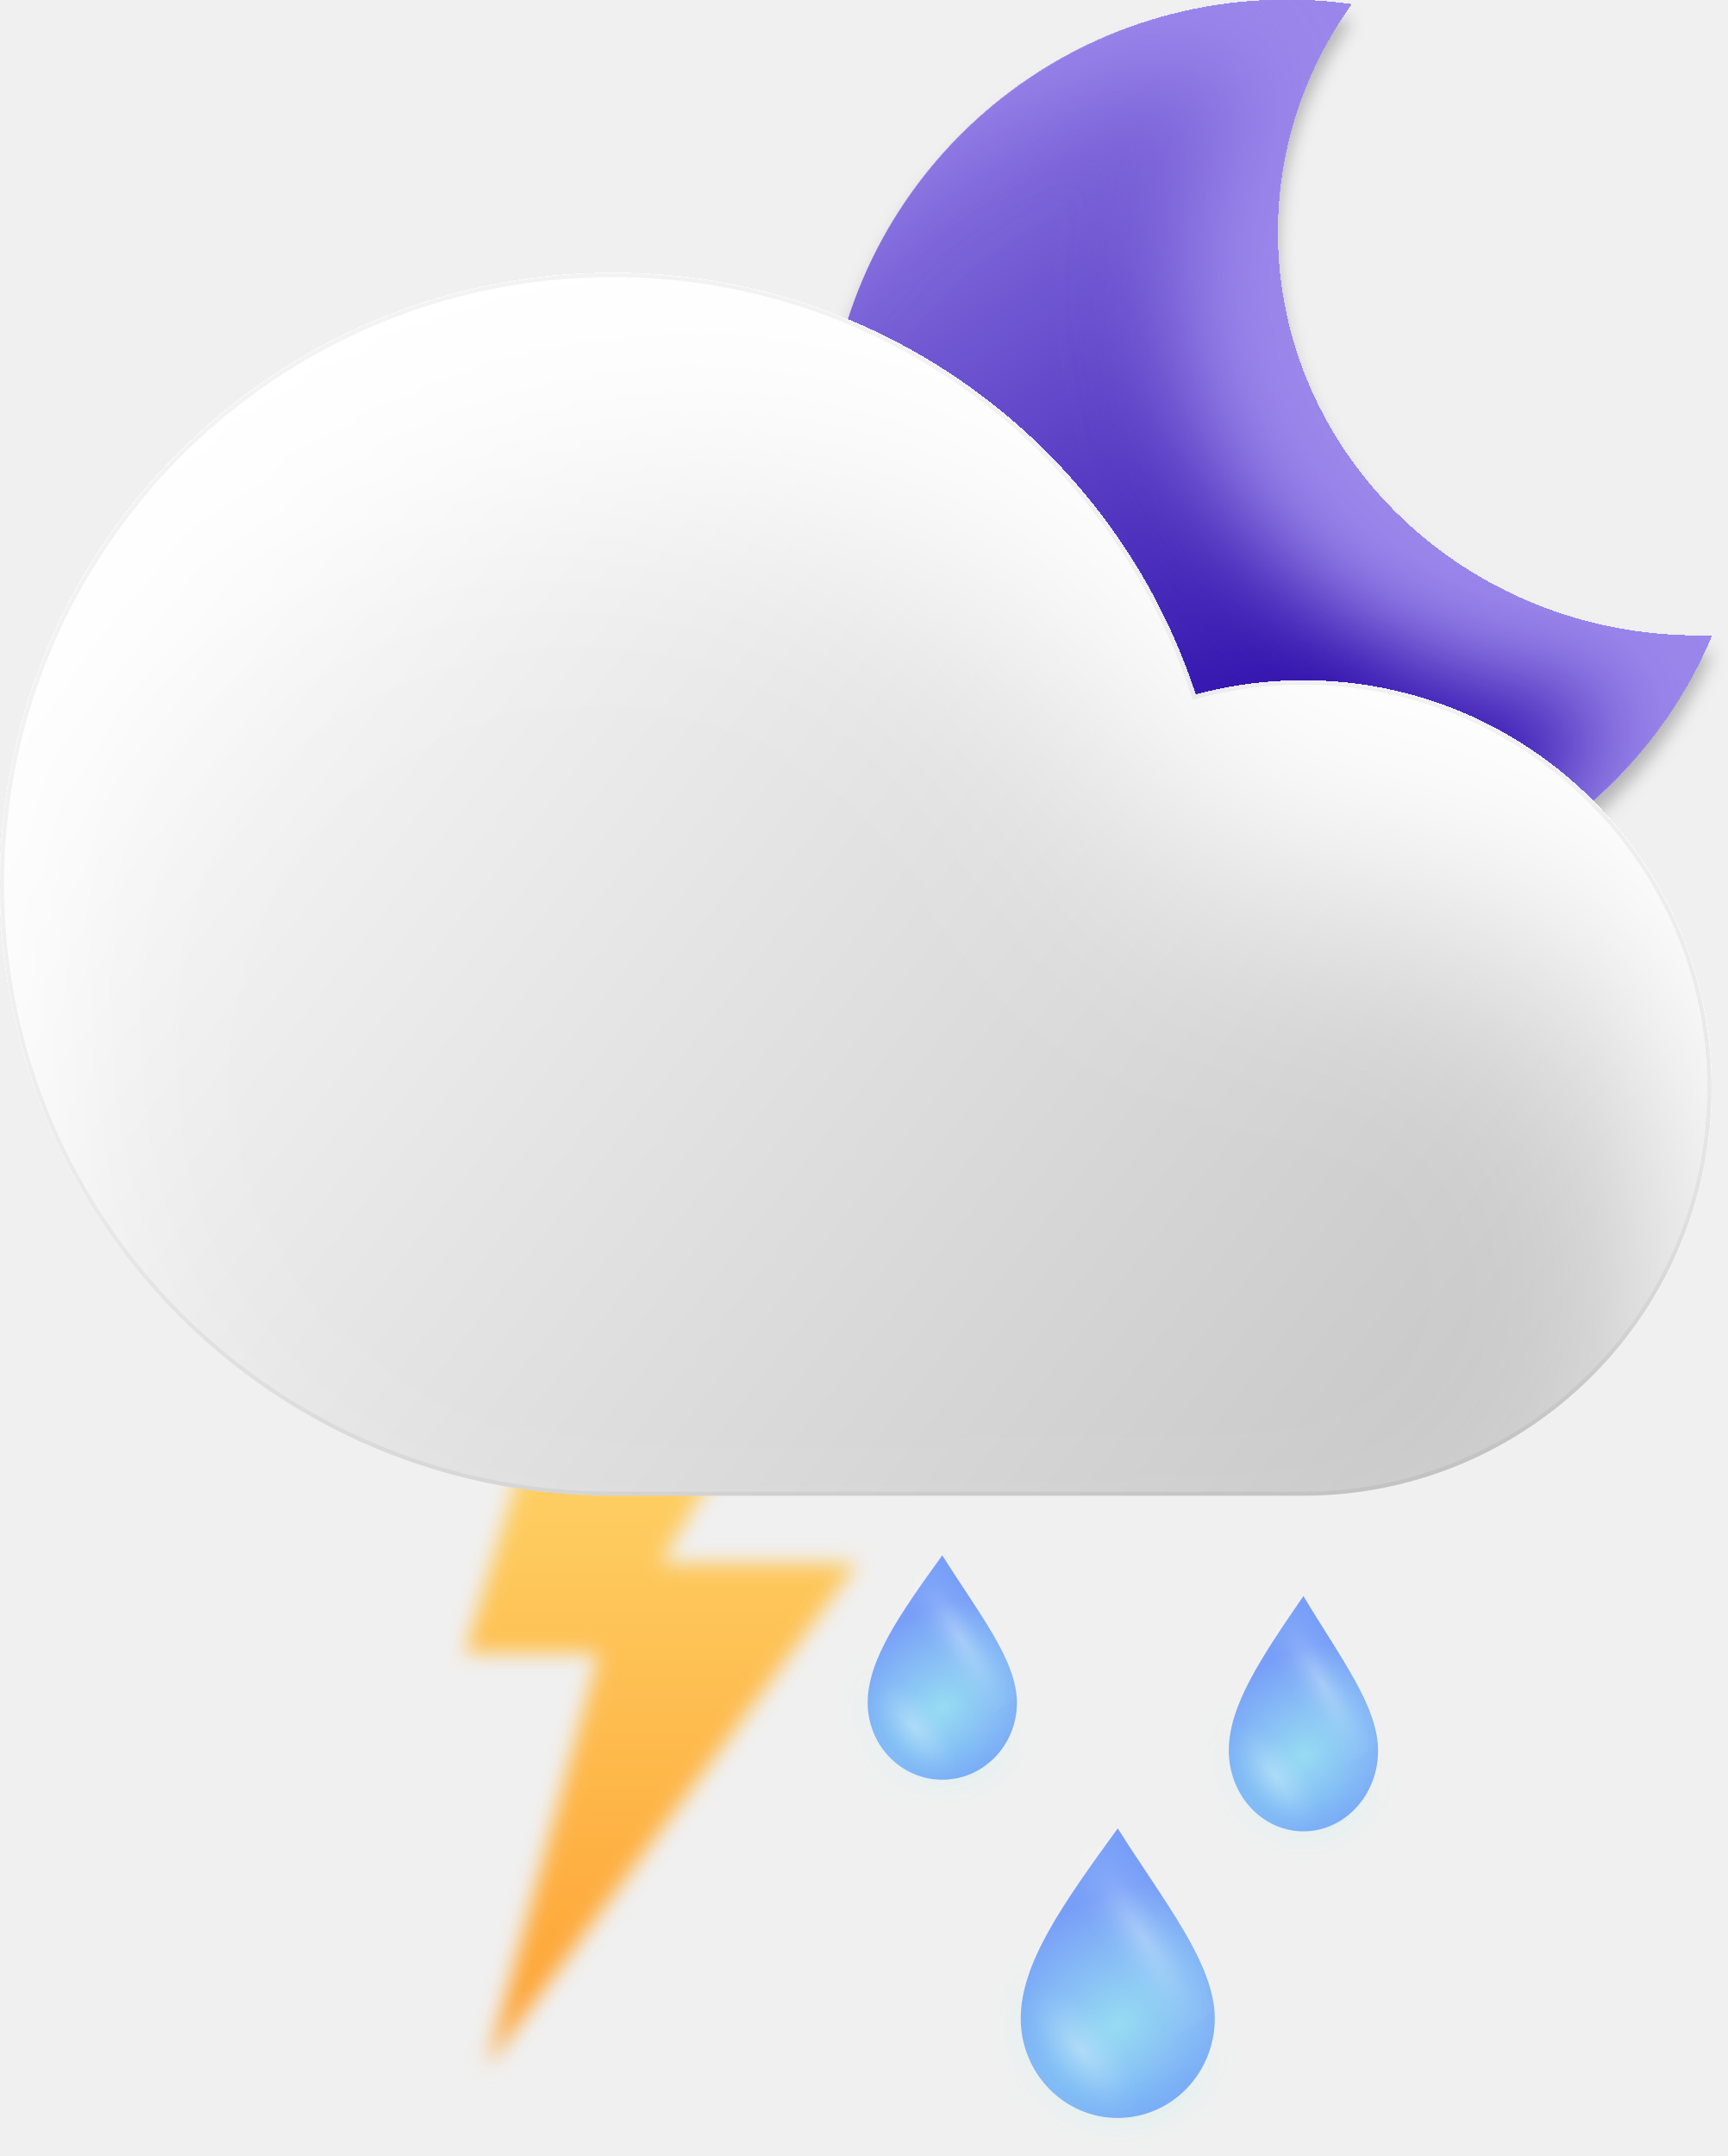
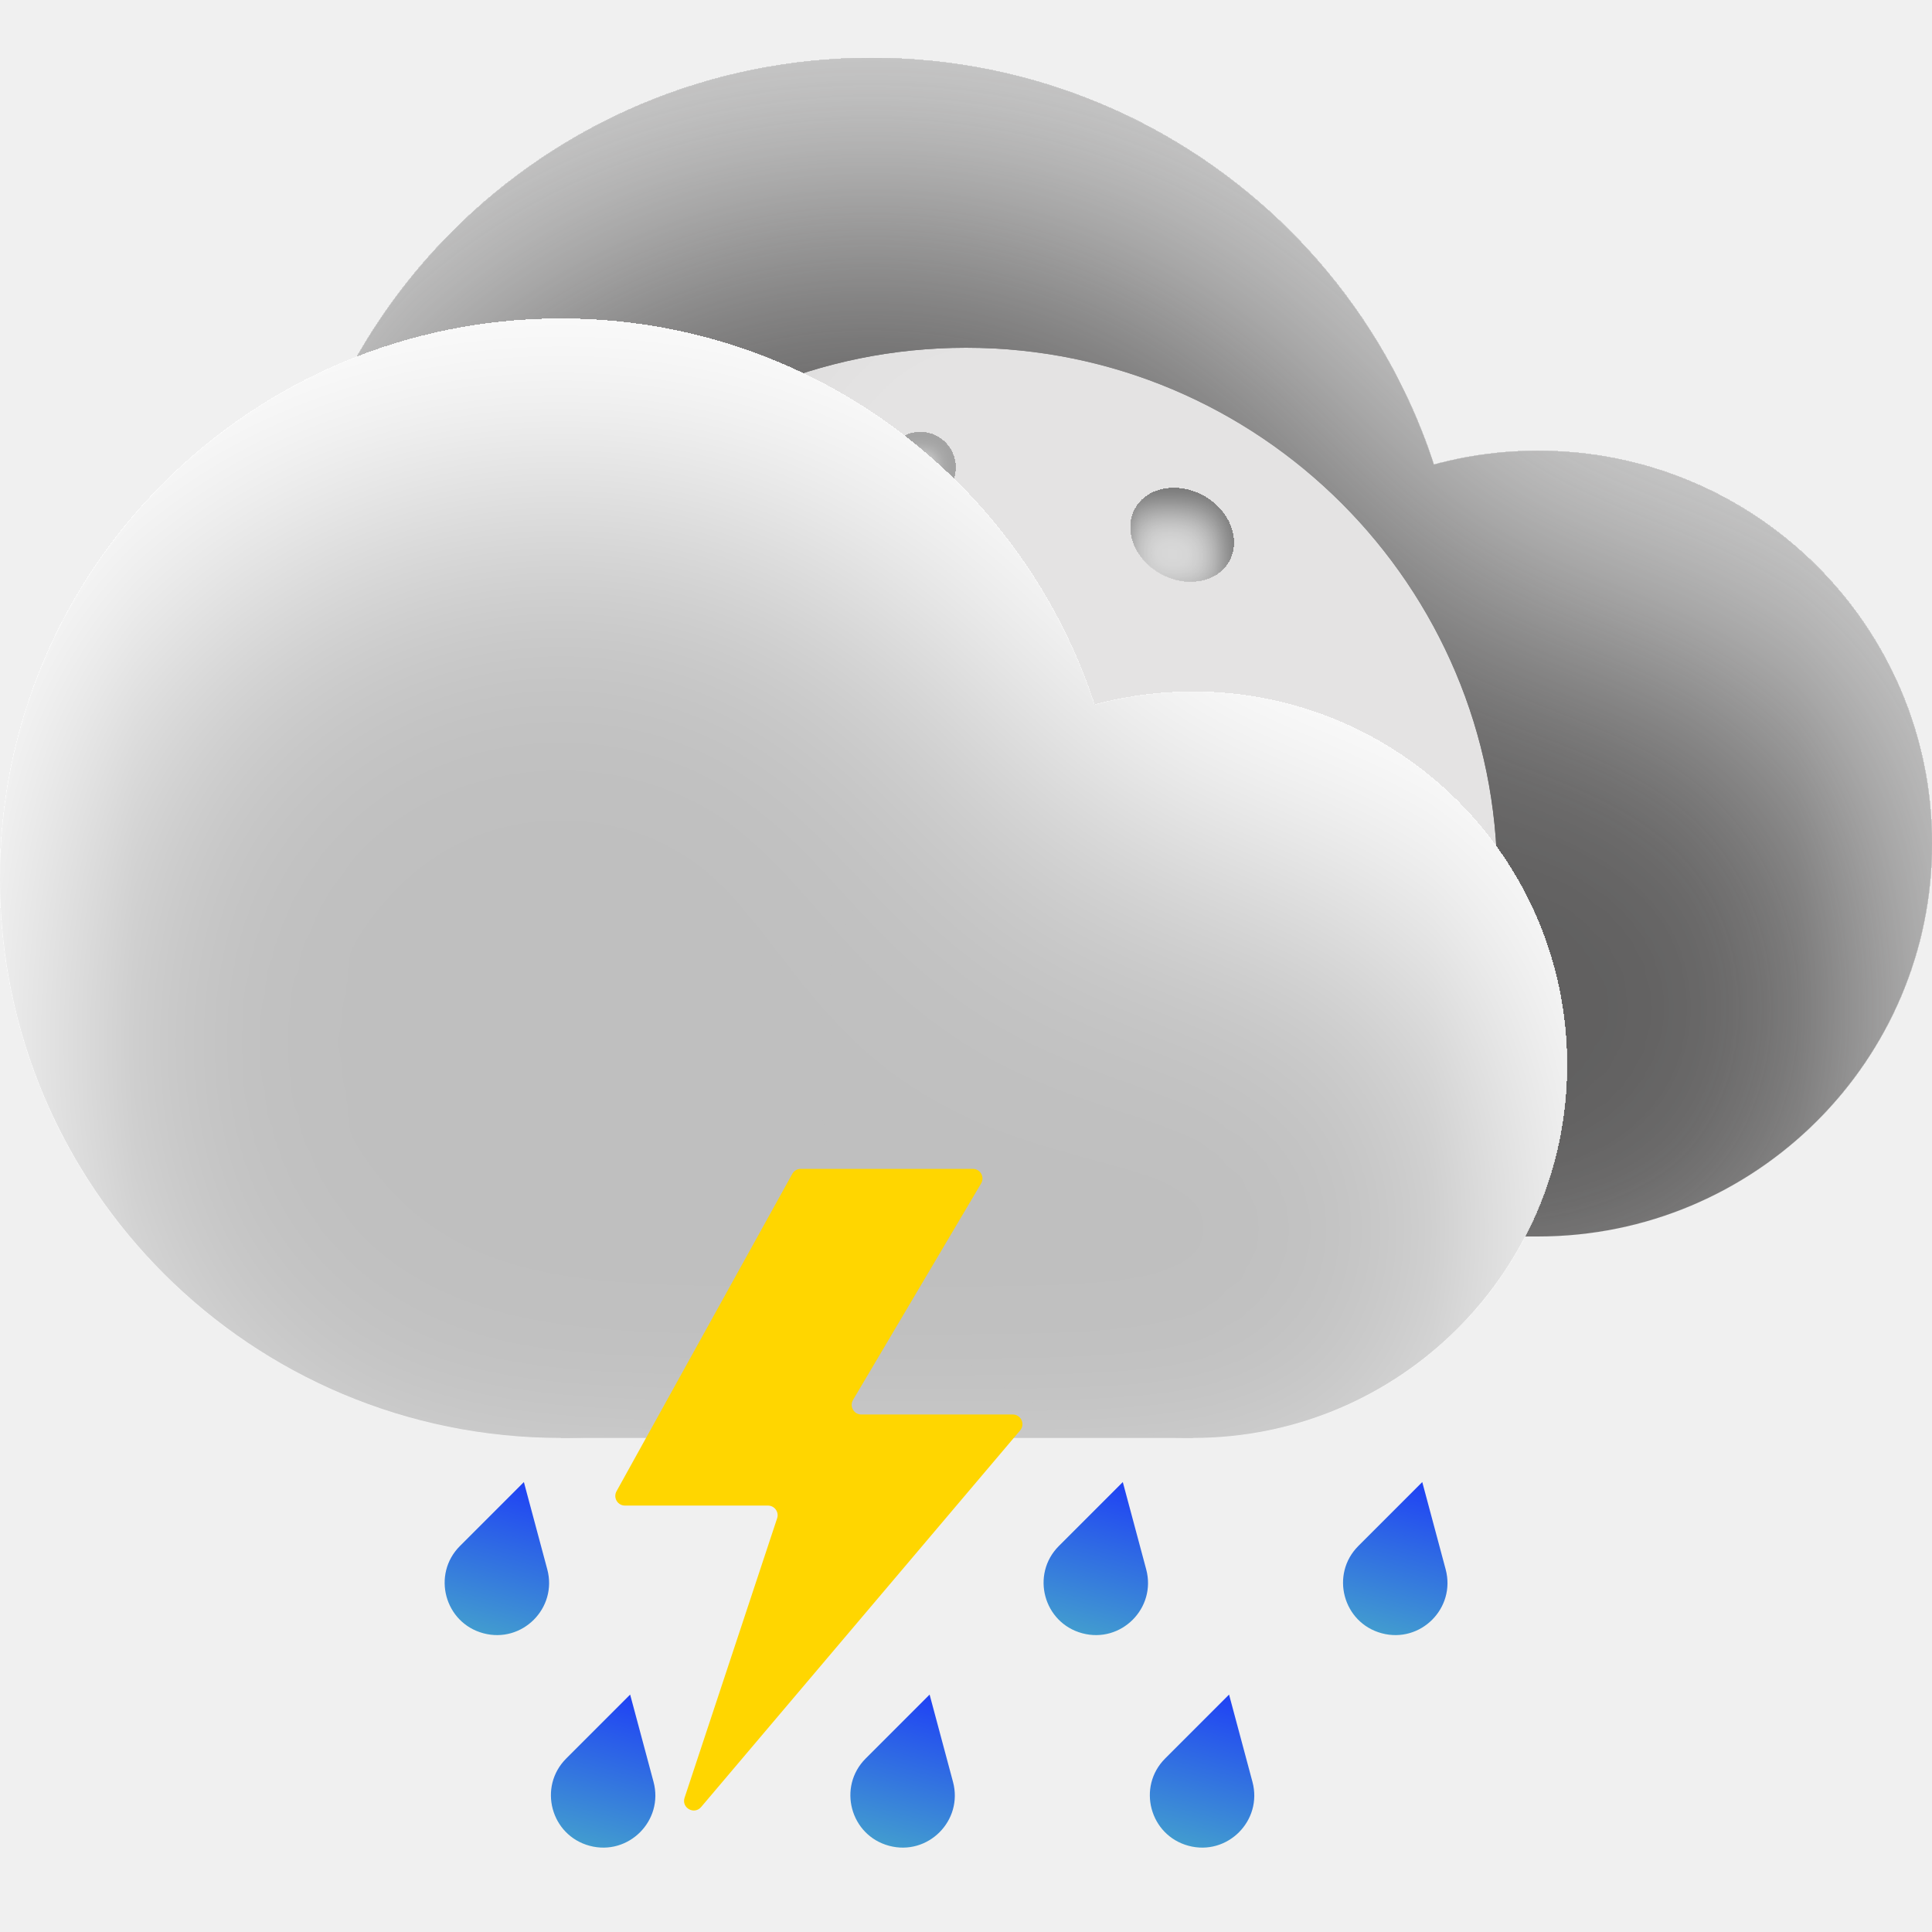
- <svg xmlns="http://www.w3.org/2000/svg" width="424" height="529" viewBox="0 0 424 529" fill="none">
-   <g filter="url(#filter0_f_30_694)">
-     <path fill-rule="evenodd" clip-rule="evenodd" d="M208.467 307H143.677L114.037 405.638H146.929L119.547 507L210.367 383.565L162.01 383.565L208.467 307Z" fill="url(#paint0_linear_30_694)" />
+ <svg xmlns="http://www.w3.org/2000/svg" width="200" height="200" viewBox="0 0 200 200" fill="none">
+   <g filter="url(#filter0_i_65_221)">
+     <path d="M90.217 78.387H159.188V128H90.217V78.387Z" fill="#605F5F" />
+     <path d="M151.434 67C151.434 100.689 124.026 128 90.217 128C56.408 128 29 100.689 29 67C29 33.311 56.408 6 90.217 6C124.026 6 151.434 33.311 151.434 67Z" fill="#605F5F" />
+     <path d="M200 87.333C200 109.793 181.728 128 159.188 128C136.649 128 118.377 109.793 118.377 87.333C118.377 64.874 136.649 46.667 159.189 46.667C181.728 46.667 200 64.874 200 87.333Z" fill="#605F5F" />
  </g>
-   <g style="mix-blend-mode:color-burn" opacity="0.5" filter="url(#filter1_f_30_694)">
-     <path fill-rule="evenodd" clip-rule="evenodd" d="M249.55 420.548C246.512 426.652 240.354 430.828 233.252 430.828C223.137 430.828 214.938 422.359 214.938 411.911C214.938 410.414 215.1 408.9 215.408 407.363C213.934 410.999 213.107 414.468 213.107 417.855C213.107 428.302 221.306 436.772 231.42 436.772C240.65 436.772 248.284 429.72 249.55 420.548Z" fill="url(#paint1_radial_30_694)" fill-opacity="0.3" />
+   <mask id="mask0_65_221" style="mask-type:alpha" maskUnits="userSpaceOnUse" x="45" y="36" width="110" height="110">
+     <circle cx="100" cy="91" r="55" fill="#E4E3E3" />
+   </mask>
+   <g mask="url(#mask0_65_221)">
+     <g filter="url(#filter1_i_65_221)">
+       <circle cx="100" cy="91" r="55" fill="#E4E3E3" />
+     </g>
+     <g filter="url(#filter2_i_65_221)">
+       <ellipse cx="122.376" cy="55.366" rx="5.544" ry="4.583" transform="rotate(29.4415 122.376 55.3662)" fill="#D9D9D9" />
+     </g>
+     <g filter="url(#filter3_i_65_221)">
+       <ellipse cx="103.285" cy="146.047" rx="11.616" ry="10.192" transform="rotate(-13.989 103.285 146.047)" fill="#D9D9D9" />
+     </g>
+     <g filter="url(#filter4_i_65_221)">
+       <ellipse cx="63.736" cy="108.43" rx="8.001" ry="6.523" transform="rotate(-109.679 63.736 108.43)" fill="#D9D9D9" />
+     </g>
+     <g filter="url(#filter5_i_65_221)">
+       <ellipse cx="139.126" cy="109.155" rx="4.796" ry="3.327" transform="rotate(111.511 139.126 109.155)" fill="#D9D9D9" />
+     </g>
+     <g filter="url(#filter6_i_65_221)">
+       <ellipse cx="89.275" cy="71.443" rx="3.563" ry="3.621" transform="rotate(111.511 89.275 71.4427)" fill="#D9D9D9" />
+     </g>
+     <g filter="url(#filter7_i_65_221)">
+       <ellipse cx="95.325" cy="48.343" rx="3.563" ry="3.621" transform="rotate(143.959 95.325 48.3427)" fill="#D9D9D9" />
+     </g>
+     <g filter="url(#filter8_i_65_221)">
+       <ellipse cx="135.963" cy="101.175" rx="3.063" ry="1.977" transform="rotate(111.511 135.963 101.175)" fill="#D9D9D9" />
+     </g>
+     <g filter="url(#filter9_i_65_221)">
+       <ellipse cx="77.663" cy="67.625" rx="3.063" ry="1.977" transform="rotate(122.209 77.6628 67.625)" fill="#D9D9D9" />
+     </g>
+     <g filter="url(#filter10_i_65_221)">
+       <ellipse cx="129.975" cy="108.416" rx="2.024" ry="1.863" transform="rotate(111.511 129.975 108.416)" fill="#D9D9D9" />
+     </g>
+     <g filter="url(#filter11_i_65_221)">
+       <ellipse cx="84.875" cy="82.016" rx="2.024" ry="1.863" transform="rotate(111.511 84.8751 82.016)" fill="#D9D9D9" />
+     </g>
+     <g filter="url(#filter12_i_65_221)">
+       <ellipse cx="90.82" cy="134.571" rx="2.572" ry="2.394" transform="rotate(-146.159 90.8198 134.571)" fill="#D9D9D9" />
+     </g>
+     <g filter="url(#filter13_i_65_221)">
+       <ellipse cx="99.062" cy="129.297" rx="2.922" ry="2.394" transform="rotate(-164.241 99.0622 129.297)" fill="#D9D9D9" />
+     </g>
  </g>
-   <path opacity="0.5" d="M249.551 417.761C249.551 428.209 241.352 436.678 231.237 436.678C221.123 436.678 212.923 428.209 212.923 417.761C212.923 407.313 220.798 396.071 231.237 381.611C240.028 395.675 249.551 407.313 249.551 417.761Z" fill="url(#paint2_radial_30_694)" />
-   <g style="mix-blend-mode:screen" opacity="0.3">
-     <ellipse cx="235.907" cy="402.212" rx="18.772" ry="19.808" fill="url(#paint3_radial_30_694)" />
+   <g filter="url(#filter14_i_65_221)">
+     <path d="M58.067 101.742H123.489V148.857H58.067V101.742Z" fill="#BFBFBF" />
+     <path d="M116.134 90.929C116.134 122.922 90.136 148.857 58.067 148.857C25.997 148.857 0 122.922 0 90.929C0 58.935 25.997 33 58.067 33C90.136 33 116.134 58.935 116.134 90.929Z" fill="#BFBFBF" />
+     <path d="M162.2 110.238C162.2 131.567 144.868 148.857 123.489 148.857C102.109 148.857 84.778 131.567 84.778 110.238C84.778 88.909 102.109 71.619 123.489 71.619C144.868 71.619 162.2 88.909 162.2 110.238Z" fill="#BFBFBF" />
  </g>
-   <g style="mix-blend-mode:screen" opacity="0.3">
-     <ellipse cx="225.285" cy="423.802" rx="18.772" ry="19.808" fill="url(#paint4_radial_30_694)" />
-   </g>
-   <g style="mix-blend-mode:color-burn" opacity="0.5" filter="url(#filter2_f_30_694)">
-     <path fill-rule="evenodd" clip-rule="evenodd" d="M338.174 432.432C335.136 438.832 328.978 443.21 321.876 443.21C311.761 443.21 303.562 434.331 303.562 423.378C303.562 421.808 303.724 420.22 304.032 418.608C302.558 422.42 301.731 426.058 301.731 429.608C301.731 440.561 309.93 449.44 320.044 449.44C329.273 449.44 336.908 442.047 338.174 432.432Z" fill="url(#paint5_radial_30_694)" fill-opacity="0.3" />
-   </g>
-   <path opacity="0.5" d="M338.175 429.51C338.175 440.463 329.975 449.342 319.861 449.342C309.747 449.342 301.547 440.463 301.547 429.51C301.547 418.557 309.422 406.771 319.861 391.611C328.652 406.355 338.175 418.557 338.175 429.51Z" fill="url(#paint6_radial_30_694)" />
-   <g style="mix-blend-mode:screen" opacity="0.3">
-     <ellipse cx="324.531" cy="413.208" rx="18.772" ry="20.767" fill="url(#paint7_radial_30_694)" />
-   </g>
-   <g style="mix-blend-mode:screen" opacity="0.3">
-     <ellipse cx="313.909" cy="435.844" rx="18.772" ry="20.767" fill="url(#paint8_radial_30_694)" />
-   </g>
-   <g style="mix-blend-mode:color-burn" opacity="0.5" filter="url(#filter3_f_30_694)">
-     <path fill-rule="evenodd" clip-rule="evenodd" d="M298.103 498.853C294.154 506.73 286.148 512.118 276.915 512.118C263.767 512.118 253.108 501.19 253.108 487.709C253.108 485.776 253.318 483.822 253.719 481.837C251.802 486.529 250.727 491.007 250.727 495.377C250.727 508.857 261.386 519.786 274.535 519.786C286.532 519.786 296.457 510.687 298.103 498.853Z" fill="url(#paint9_radial_30_694)" fill-opacity="0.3" />
-   </g>
-   <path opacity="0.5" d="M298.104 495.256C298.104 508.737 287.445 519.665 274.296 519.665C261.148 519.665 250.488 508.737 250.488 495.256C250.488 481.776 260.726 467.269 274.296 448.611C285.724 466.758 298.104 481.776 298.104 495.256Z" fill="url(#paint10_radial_30_694)" />
-   <g style="mix-blend-mode:screen" opacity="0.3">
-     <ellipse cx="280.367" cy="475.192" rx="24.403" ry="25.559" fill="url(#paint11_radial_30_694)" />
-   </g>
-   <g style="mix-blend-mode:screen" opacity="0.3">
-     <ellipse cx="266.559" cy="503.052" rx="24.403" ry="25.559" fill="url(#paint12_radial_30_694)" />
-   </g>
-   <g filter="url(#filter4_di_30_694)">
-     <path fill-rule="evenodd" clip-rule="evenodd" d="M331.51 1.086C326.359 0.37 321.096 0 315.747 0C253.345 0 202.759 50.368 202.759 112.5C202.759 174.632 253.345 225 315.747 225C362.68 225 402.929 196.509 420 155.95C418.899 155.983 417.793 156 416.683 156C359.69 156 313.487 111.676 313.487 57C313.487 36.253 320.14 16.996 331.51 1.086Z" fill="url(#paint13_linear_30_694)" />
-   </g>
-   <mask id="path-15-inside-1_30_694" fill="white">
-     <path fill-rule="evenodd" clip-rule="evenodd" d="M319.761 367L150.358 367C67.318 367 0 299.843 0 217C0 134.157 67.318 67 150.358 67C217.131 67 273.738 110.423 293.354 170.507C301.767 168.22 310.622 167 319.761 167C375.122 167 420 211.772 420 267C420 322.228 375.122 367 319.761 367Z" />
-   </mask>
-   <g filter="url(#filter5_i_30_694)">
-     <path fill-rule="evenodd" clip-rule="evenodd" d="M319.761 367L150.358 367C67.318 367 0 299.843 0 217C0 134.157 67.318 67 150.358 67C217.131 67 273.738 110.423 293.354 170.507C301.767 168.22 310.622 167 319.761 167C375.122 167 420 211.772 420 267C420 322.228 375.122 367 319.761 367Z" fill="url(#paint14_linear_30_694)" />
-   </g>
-   <path d="M150.358 367V366V367ZM319.761 367V368V367ZM293.354 170.507L292.403 170.817L292.698 171.721L293.616 171.472L293.354 170.507ZM150.358 368L319.761 368V366L150.358 366V368ZM-1 217C-1 300.397 66.767 368 150.358 368V366C67.868 366 1 299.288 1 217H-1ZM150.358 66C66.767 66 -1 133.603 -1 217H1C1 134.712 67.868 68 150.358 68V66ZM294.304 170.196C274.558 109.712 217.575 66 150.358 66V68C216.687 68 272.918 111.133 292.403 170.817L294.304 170.196ZM293.616 171.472C301.945 169.208 310.711 168 319.761 168V166C310.532 166 301.59 167.232 293.091 169.542L293.616 171.472ZM319.761 168C374.572 168 419 212.326 419 267H421C421 211.217 375.672 166 319.761 166V168ZM419 267C419 321.674 374.572 366 319.761 366V368C375.672 368 421 322.783 421 267H419Z" fill="black" fill-opacity="0.05" mask="url(#path-15-inside-1_30_694)" />
+   <path d="M54.232 153.422L56.654 162.459C57.73 166.476 54.054 170.152 50.038 169.076C46.021 167.999 44.675 162.978 47.616 160.038L54.232 153.422Z" fill="url(#paint0_linear_65_221)" />
+   <path d="M116.232 153.422L118.654 162.459C119.73 166.476 116.054 170.152 112.038 169.076C108.021 167.999 106.676 162.978 109.616 160.038L116.232 153.422Z" fill="url(#paint1_linear_65_221)" />
+   <path d="M147.232 153.422L149.654 162.459C150.73 166.476 147.054 170.152 143.038 169.076C139.021 167.999 137.676 162.978 140.616 160.038L147.232 153.422Z" fill="url(#paint2_linear_65_221)" />
+   <path d="M65.232 175.422L67.654 184.459C68.73 188.476 65.055 192.152 61.038 191.076C57.021 189.999 55.675 184.978 58.616 182.038L65.232 175.422Z" fill="url(#paint3_linear_65_221)" />
+   <path d="M96.232 175.422L98.654 184.459C99.73 188.476 96.055 192.152 92.038 191.076C88.021 189.999 86.675 184.978 89.616 182.038L96.232 175.422Z" fill="url(#paint4_linear_65_221)" />
+   <path d="M127.232 175.422L129.654 184.459C130.73 188.476 127.054 192.152 123.038 191.076C119.021 189.999 117.676 184.978 120.616 182.038L127.232 175.422Z" fill="url(#paint5_linear_65_221)" />
+   <path d="M63.822 154.373L82.018 121.516C82.194 121.197 82.529 121 82.892 121H100.704C101.479 121 101.96 121.843 101.565 122.509L88.306 144.919C87.911 145.586 88.392 146.429 89.166 146.429H104.842C105.694 146.429 106.156 147.425 105.605 148.075L72.579 187.064C71.868 187.903 70.521 187.147 70.867 186.103L80.449 157.172C80.663 156.524 80.181 155.857 79.499 155.857H64.697C63.935 155.857 63.453 155.039 63.822 154.373Z" fill="#FFD600" />
  <defs>
-     <filter id="filter0_f_30_694" x="109.037" y="302" width="106.33" height="210" filterUnits="userSpaceOnUse" color-interpolation-filters="sRGB">
-       <feFlood flood-opacity="0" result="BackgroundImageFix" />
-       <feBlend mode="normal" in="SourceGraphic" in2="BackgroundImageFix" result="shape" />
-       <feGaussianBlur stdDeviation="2.5" result="effect1_foregroundBlur_30_694" />
-     </filter>
-     <filter id="filter1_f_30_694" x="205.107" y="399.363" width="52.443" height="45.409" filterUnits="userSpaceOnUse" color-interpolation-filters="sRGB">
-       <feFlood flood-opacity="0" result="BackgroundImageFix" />
-       <feBlend mode="normal" in="SourceGraphic" in2="BackgroundImageFix" result="shape" />
-       <feGaussianBlur stdDeviation="4" result="effect1_foregroundBlur_30_694" />
-     </filter>
-     <filter id="filter2_f_30_694" x="293.731" y="410.608" width="52.443" height="46.832" filterUnits="userSpaceOnUse" color-interpolation-filters="sRGB">
-       <feFlood flood-opacity="0" result="BackgroundImageFix" />
-       <feBlend mode="normal" in="SourceGraphic" in2="BackgroundImageFix" result="shape" />
-       <feGaussianBlur stdDeviation="4" result="effect1_foregroundBlur_30_694" />
-     </filter>
-     <filter id="filter3_f_30_694" x="242.727" y="473.837" width="63.376" height="53.948" filterUnits="userSpaceOnUse" color-interpolation-filters="sRGB">
-       <feFlood flood-opacity="0" result="BackgroundImageFix" />
-       <feBlend mode="normal" in="SourceGraphic" in2="BackgroundImageFix" result="shape" />
-       <feGaussianBlur stdDeviation="4" result="effect1_foregroundBlur_30_694" />
-     </filter>
-     <filter id="filter4_di_30_694" x="177.759" y="0" width="246.241" height="240" filterUnits="userSpaceOnUse" color-interpolation-filters="sRGB">
-       <feFlood flood-opacity="0" result="BackgroundImageFix" />
-       <feColorMatrix in="SourceAlpha" type="matrix" values="0 0 0 0 0 0 0 0 0 0 0 0 0 0 0 0 0 0 127 0" result="hardAlpha" />
-       <feOffset dy="4" />
-       <feGaussianBlur stdDeviation="2" />
-       <feComposite in2="hardAlpha" operator="out" />
-       <feColorMatrix type="matrix" values="0 0 0 0 0 0 0 0 0 0 0 0 0 0 0 0 0 0 0.25 0" />
-       <feBlend mode="normal" in2="BackgroundImageFix" result="effect1_dropShadow_30_694" />
-       <feBlend mode="normal" in="SourceGraphic" in2="effect1_dropShadow_30_694" result="shape" />
-       <feColorMatrix in="SourceAlpha" type="matrix" values="0 0 0 0 0 0 0 0 0 0 0 0 0 0 0 0 0 0 127 0" result="hardAlpha" />
-       <feOffset dx="-25" dy="15" />
-       <feGaussianBlur stdDeviation="12.5" />
-       <feComposite in2="hardAlpha" operator="arithmetic" k2="-1" k3="1" />
-       <feColorMatrix type="matrix" values="0 0 0 0 0.608 0 0 0 0 0.529 0 0 0 0 0.922 0 0 0 1 0" />
-       <feBlend mode="normal" in2="shape" result="effect2_innerShadow_30_694" />
-     </filter>
-     <filter id="filter5_i_30_694" x="0" y="67" width="420" height="348.647" filterUnits="userSpaceOnUse" color-interpolation-filters="sRGB">
-       <feFlood flood-opacity="0" result="BackgroundImageFix" />
-       <feBlend mode="normal" in="SourceGraphic" in2="BackgroundImageFix" result="shape" />
-       <feColorMatrix in="SourceAlpha" type="matrix" values="0 0 0 0 0 0 0 0 0 0 0 0 0 0 0 0 0 0 127 0" result="hardAlpha" />
-       <feOffset dy="48.647" />
-       <feGaussianBlur stdDeviation="30" />
+     <filter id="filter0_i_65_221" x="29" y="6" width="171" height="139" filterUnits="userSpaceOnUse" color-interpolation-filters="sRGB">
+       <feFlood flood-opacity="0" result="BackgroundImageFix" />
+       <feBlend mode="normal" in="SourceGraphic" in2="BackgroundImageFix" result="shape" />
+       <feColorMatrix in="SourceAlpha" type="matrix" values="0 0 0 0 0 0 0 0 0 0 0 0 0 0 0 0 0 0 127 0" result="hardAlpha" />
+       <feOffset dy="17" />
+       <feGaussianBlur stdDeviation="14.8" />
+       <feComposite in2="hardAlpha" operator="arithmetic" k2="-1" k3="1" />
+       <feColorMatrix type="matrix" values="0 0 0 0 0.808 0 0 0 0 0.808 0 0 0 0 0.808 0 0 0 1 0" />
+       <feBlend mode="normal" in2="shape" result="effect1_innerShadow_65_221" />
+     </filter>
+     <filter id="filter1_i_65_221" x="45" y="20" width="126" height="126" filterUnits="userSpaceOnUse" color-interpolation-filters="sRGB">
+       <feFlood flood-opacity="0" result="BackgroundImageFix" />
+       <feBlend mode="normal" in="SourceGraphic" in2="BackgroundImageFix" result="shape" />
+       <feColorMatrix in="SourceAlpha" type="matrix" values="0 0 0 0 0 0 0 0 0 0 0 0 0 0 0 0 0 0 127 0" result="hardAlpha" />
+       <feOffset dx="20" dy="-24" />
+       <feGaussianBlur stdDeviation="8" />
+       <feComposite in2="hardAlpha" operator="arithmetic" k2="-1" k3="1" />
+       <feColorMatrix type="matrix" values="0 0 0 0 0 0 0 0 0 0 0 0 0 0 0 0 0 0 0.12 0" />
+       <feBlend mode="normal" in2="shape" result="effect1_innerShadow_65_221" />
+     </filter>
+     <filter id="filter2_i_65_221" x="116.046" y="50.533" width="11.658" height="11.666" filterUnits="userSpaceOnUse" color-interpolation-filters="sRGB">
+       <feFlood flood-opacity="0" result="BackgroundImageFix" />
+       <feBlend mode="normal" in="SourceGraphic" in2="BackgroundImageFix" result="shape" />
+       <feColorMatrix in="SourceAlpha" type="matrix" values="0 0 0 0 0 0 0 0 0 0 0 0 0 0 0 0 0 0 127 0" result="hardAlpha" />
+       <feMorphology radius="2" operator="dilate" in="SourceAlpha" result="effect1_innerShadow_65_221" />
+       <feOffset dx="-1" dy="2" />
+       <feGaussianBlur stdDeviation="2.05" />
+       <feComposite in2="hardAlpha" operator="arithmetic" k2="-1" k3="1" />
+       <feColorMatrix type="matrix" values="0 0 0 0 0 0 0 0 0 0 0 0 0 0 0 0 0 0 0.5 0" />
+       <feBlend mode="normal" in2="shape" result="effect1_innerShadow_65_221" />
+     </filter>
+     <filter id="filter3_i_65_221" x="88.745" y="135.764" width="26.079" height="20.566" filterUnits="userSpaceOnUse" color-interpolation-filters="sRGB">
+       <feFlood flood-opacity="0" result="BackgroundImageFix" />
+       <feBlend mode="normal" in="SourceGraphic" in2="BackgroundImageFix" result="shape" />
+       <feColorMatrix in="SourceAlpha" type="matrix" values="0 0 0 0 0 0 0 0 0 0 0 0 0 0 0 0 0 0 127 0" result="hardAlpha" />
+       <feMorphology radius="2" operator="dilate" in="SourceAlpha" result="effect1_innerShadow_65_221" />
+       <feOffset dx="-3" />
+       <feGaussianBlur stdDeviation="2.95" />
+       <feComposite in2="hardAlpha" operator="arithmetic" k2="-1" k3="1" />
+       <feColorMatrix type="matrix" values="0 0 0 0 0 0 0 0 0 0 0 0 0 0 0 0 0 0 0.5 0" />
+       <feBlend mode="normal" in2="shape" result="effect1_innerShadow_65_221" />
+     </filter>
+     <filter id="filter4_i_65_221" x="55.028" y="100.581" width="15.417" height="17.699" filterUnits="userSpaceOnUse" color-interpolation-filters="sRGB">
+       <feFlood flood-opacity="0" result="BackgroundImageFix" />
+       <feBlend mode="normal" in="SourceGraphic" in2="BackgroundImageFix" result="shape" />
+       <feColorMatrix in="SourceAlpha" type="matrix" values="0 0 0 0 0 0 0 0 0 0 0 0 0 0 0 0 0 0 127 0" result="hardAlpha" />
+       <feMorphology radius="5" operator="dilate" in="SourceAlpha" result="effect1_innerShadow_65_221" />
+       <feOffset dx="-2" dy="2" />
+       <feGaussianBlur stdDeviation="5" />
+       <feComposite in2="hardAlpha" operator="arithmetic" k2="-1" k3="1" />
+       <feColorMatrix type="matrix" values="0 0 0 0 0 0 0 0 0 0 0 0 0 0 0 0 0 0 0.5 0" />
+       <feBlend mode="normal" in2="shape" result="effect1_innerShadow_65_221" />
+     </filter>
+     <filter id="filter5_i_65_221" x="135.566" y="104.528" width="7.121" height="10.255" filterUnits="userSpaceOnUse" color-interpolation-filters="sRGB">
+       <feFlood flood-opacity="0" result="BackgroundImageFix" />
+       <feBlend mode="normal" in="SourceGraphic" in2="BackgroundImageFix" result="shape" />
+       <feColorMatrix in="SourceAlpha" type="matrix" values="0 0 0 0 0 0 0 0 0 0 0 0 0 0 0 0 0 0 127 0" result="hardAlpha" />
+       <feMorphology radius="2" operator="dilate" in="SourceAlpha" result="effect1_innerShadow_65_221" />
+       <feOffset dy="1" />
+       <feGaussianBlur stdDeviation="2.35" />
+       <feComposite in2="hardAlpha" operator="arithmetic" k2="-1" k3="1" />
+       <feColorMatrix type="matrix" values="0 0 0 0 0 0 0 0 0 0 0 0 0 0 0 0 0 0 0.25 0" />
+       <feBlend mode="normal" in2="shape" result="effect1_innerShadow_65_221" />
+     </filter>
+     <filter id="filter6_i_65_221" x="85.661" y="67.871" width="7.228" height="8.144" filterUnits="userSpaceOnUse" color-interpolation-filters="sRGB">
+       <feFlood flood-opacity="0" result="BackgroundImageFix" />
+       <feBlend mode="normal" in="SourceGraphic" in2="BackgroundImageFix" result="shape" />
+       <feColorMatrix in="SourceAlpha" type="matrix" values="0 0 0 0 0 0 0 0 0 0 0 0 0 0 0 0 0 0 127 0" result="hardAlpha" />
+       <feMorphology radius="2" operator="dilate" in="SourceAlpha" result="effect1_innerShadow_65_221" />
+       <feOffset dy="1" />
+       <feGaussianBlur stdDeviation="2.35" />
+       <feComposite in2="hardAlpha" operator="arithmetic" k2="-1" k3="1" />
+       <feColorMatrix type="matrix" values="0 0 0 0 0 0 0 0 0 0 0 0 0 0 0 0 0 0 0.25 0" />
+       <feBlend mode="normal" in2="shape" result="effect1_innerShadow_65_221" />
+     </filter>
+     <filter id="filter7_i_65_221" x="91.742" y="44.742" width="7.167" height="7.202" filterUnits="userSpaceOnUse" color-interpolation-filters="sRGB">
+       <feFlood flood-opacity="0" result="BackgroundImageFix" />
+       <feBlend mode="normal" in="SourceGraphic" in2="BackgroundImageFix" result="shape" />
+       <feColorMatrix in="SourceAlpha" type="matrix" values="0 0 0 0 0 0 0 0 0 0 0 0 0 0 0 0 0 0 127 0" result="hardAlpha" />
+       <feMorphology radius="2" operator="dilate" in="SourceAlpha" result="effect1_innerShadow_65_221" />
+       <feOffset dx="-2" dy="2" />
+       <feGaussianBlur stdDeviation="0.8" />
+       <feComposite in2="hardAlpha" operator="arithmetic" k2="-1" k3="1" />
+       <feColorMatrix type="matrix" values="0 0 0 0 0 0 0 0 0 0 0 0 0 0 0 0 0 0 0.25 0" />
+       <feBlend mode="normal" in2="shape" result="effect1_innerShadow_65_221" />
+     </filter>
+     <filter id="filter8_i_65_221" x="133.807" y="98.234" width="4.311" height="6.883" filterUnits="userSpaceOnUse" color-interpolation-filters="sRGB">
+       <feFlood flood-opacity="0" result="BackgroundImageFix" />
+       <feBlend mode="normal" in="SourceGraphic" in2="BackgroundImageFix" result="shape" />
+       <feColorMatrix in="SourceAlpha" type="matrix" values="0 0 0 0 0 0 0 0 0 0 0 0 0 0 0 0 0 0 127 0" result="hardAlpha" />
+       <feMorphology radius="2" operator="dilate" in="SourceAlpha" result="effect1_innerShadow_65_221" />
+       <feOffset dy="1" />
+       <feGaussianBlur stdDeviation="2.35" />
+       <feComposite in2="hardAlpha" operator="arithmetic" k2="-1" k3="1" />
+       <feColorMatrix type="matrix" values="0 0 0 0 0 0 0 0 0 0 0 0 0 0 0 0 0 0 0.25 0" />
+       <feBlend mode="normal" in2="shape" result="effect1_innerShadow_65_221" />
+     </filter>
+     <filter id="filter9_i_65_221" x="75.325" y="64.826" width="4.675" height="6.597" filterUnits="userSpaceOnUse" color-interpolation-filters="sRGB">
+       <feFlood flood-opacity="0" result="BackgroundImageFix" />
+       <feBlend mode="normal" in="SourceGraphic" in2="BackgroundImageFix" result="shape" />
+       <feColorMatrix in="SourceAlpha" type="matrix" values="0 0 0 0 0 0 0 0 0 0 0 0 0 0 0 0 0 0 127 0" result="hardAlpha" />
+       <feMorphology radius="2" operator="dilate" in="SourceAlpha" result="effect1_innerShadow_65_221" />
+       <feOffset dy="1" />
+       <feGaussianBlur stdDeviation="2.35" />
+       <feComposite in2="hardAlpha" operator="arithmetic" k2="-1" k3="1" />
+       <feColorMatrix type="matrix" values="0 0 0 0 0 0 0 0 0 0 0 0 0 0 0 0 0 0 0.25 0" />
+       <feBlend mode="normal" in2="shape" result="effect1_innerShadow_65_221" />
+     </filter>
+     <filter id="filter10_i_65_221" x="128.089" y="106.412" width="3.771" height="5.007" filterUnits="userSpaceOnUse" color-interpolation-filters="sRGB">
+       <feFlood flood-opacity="0" result="BackgroundImageFix" />
+       <feBlend mode="normal" in="SourceGraphic" in2="BackgroundImageFix" result="shape" />
+       <feColorMatrix in="SourceAlpha" type="matrix" values="0 0 0 0 0 0 0 0 0 0 0 0 0 0 0 0 0 0 127 0" result="hardAlpha" />
+       <feMorphology radius="2" operator="dilate" in="SourceAlpha" result="effect1_innerShadow_65_221" />
+       <feOffset dy="1" />
+       <feGaussianBlur stdDeviation="2.35" />
+       <feComposite in2="hardAlpha" operator="arithmetic" k2="-1" k3="1" />
+       <feColorMatrix type="matrix" values="0 0 0 0 0 0 0 0 0 0 0 0 0 0 0 0 0 0 0.25 0" />
+       <feBlend mode="normal" in2="shape" result="effect1_innerShadow_65_221" />
+     </filter>
+     <filter id="filter11_i_65_221" x="82.99" y="80.012" width="3.771" height="5.007" filterUnits="userSpaceOnUse" color-interpolation-filters="sRGB">
+       <feFlood flood-opacity="0" result="BackgroundImageFix" />
+       <feBlend mode="normal" in="SourceGraphic" in2="BackgroundImageFix" result="shape" />
+       <feColorMatrix in="SourceAlpha" type="matrix" values="0 0 0 0 0 0 0 0 0 0 0 0 0 0 0 0 0 0 127 0" result="hardAlpha" />
+       <feMorphology radius="2" operator="dilate" in="SourceAlpha" result="effect1_innerShadow_65_221" />
+       <feOffset dy="1" />
+       <feGaussianBlur stdDeviation="2.35" />
+       <feComposite in2="hardAlpha" operator="arithmetic" k2="-1" k3="1" />
+       <feColorMatrix type="matrix" values="0 0 0 0 0 0 0 0 0 0 0 0 0 0 0 0 0 0 0.25 0" />
+       <feBlend mode="normal" in2="shape" result="effect1_innerShadow_65_221" />
+     </filter>
+     <filter id="filter12_i_65_221" x="88.301" y="132.12" width="5.038" height="5.902" filterUnits="userSpaceOnUse" color-interpolation-filters="sRGB">
+       <feFlood flood-opacity="0" result="BackgroundImageFix" />
+       <feBlend mode="normal" in="SourceGraphic" in2="BackgroundImageFix" result="shape" />
+       <feColorMatrix in="SourceAlpha" type="matrix" values="0 0 0 0 0 0 0 0 0 0 0 0 0 0 0 0 0 0 127 0" result="hardAlpha" />
+       <feMorphology radius="1" operator="dilate" in="SourceAlpha" result="effect1_innerShadow_65_221" />
+       <feOffset dy="1" />
+       <feGaussianBlur stdDeviation="1.25" />
+       <feComposite in2="hardAlpha" operator="arithmetic" k2="-1" k3="1" />
+       <feColorMatrix type="matrix" values="0 0 0 0 0 0 0 0 0 0 0 0 0 0 0 0 0 0 0.5 0" />
+       <feBlend mode="normal" in2="shape" result="effect1_innerShadow_65_221" />
+     </filter>
+     <filter id="filter13_i_65_221" x="96.175" y="126.86" width="5.774" height="5.875" filterUnits="userSpaceOnUse" color-interpolation-filters="sRGB">
+       <feFlood flood-opacity="0" result="BackgroundImageFix" />
+       <feBlend mode="normal" in="SourceGraphic" in2="BackgroundImageFix" result="shape" />
+       <feColorMatrix in="SourceAlpha" type="matrix" values="0 0 0 0 0 0 0 0 0 0 0 0 0 0 0 0 0 0 127 0" result="hardAlpha" />
+       <feMorphology radius="1" operator="dilate" in="SourceAlpha" result="effect1_innerShadow_65_221" />
+       <feOffset dy="1" />
+       <feGaussianBlur stdDeviation="1.25" />
+       <feComposite in2="hardAlpha" operator="arithmetic" k2="-1" k3="1" />
+       <feColorMatrix type="matrix" values="0 0 0 0 0 0 0 0 0 0 0 0 0 0 0 0 0 0 0.5 0" />
+       <feBlend mode="normal" in2="shape" result="effect1_innerShadow_65_221" />
+     </filter>
+     <filter id="filter14_i_65_221" x="0" y="33" width="162.2" height="132.857" filterUnits="userSpaceOnUse" color-interpolation-filters="sRGB">
+       <feFlood flood-opacity="0" result="BackgroundImageFix" />
+       <feBlend mode="normal" in="SourceGraphic" in2="BackgroundImageFix" result="shape" />
+       <feColorMatrix in="SourceAlpha" type="matrix" values="0 0 0 0 0 0 0 0 0 0 0 0 0 0 0 0 0 0 127 0" result="hardAlpha" />
+       <feOffset dy="17" />
+       <feGaussianBlur stdDeviation="14.8" />
      <feComposite in2="hardAlpha" operator="arithmetic" k2="-1" k3="1" />
      <feColorMatrix type="matrix" values="0 0 0 0 1 0 0 0 0 1 0 0 0 0 1 0 0 0 1 0" />
-       <feBlend mode="normal" in2="shape" result="effect1_innerShadow_30_694" />
-     </filter>
-     <linearGradient id="paint0_linear_30_694" x1="162.202" y1="307" x2="162.202" y2="507" gradientUnits="userSpaceOnUse">
-       <stop stop-color="#FFE176" />
-       <stop offset="0.479" stop-color="#FEC255" />
-       <stop offset="1" stop-color="#FEA031" />
-     </linearGradient>
-     <radialGradient id="paint1_radial_30_694" cx="0" cy="0" r="1" gradientUnits="userSpaceOnUse" gradientTransform="translate(231.42 419.143) rotate(-39.8876) scale(31.5054 23.0513)">
-       <stop stop-color="#3CC7F5" />
-       <stop offset="0" stop-color="#3CC7F5" />
-       <stop offset="1" stop-color="#004DFF" />
-     </radialGradient>
-     <radialGradient id="paint2_radial_30_694" cx="0" cy="0" r="1" gradientUnits="userSpaceOnUse" gradientTransform="translate(231.237 419.049) rotate(-39.8885) scale(31.5057 23.0517)">
-       <stop stop-color="#3CC7F5" />
-       <stop offset="0" stop-color="#3CC7F5" />
-       <stop offset="1" stop-color="#004DFF" />
-     </radialGradient>
-     <radialGradient id="paint3_radial_30_694" cx="0" cy="0" r="1" gradientUnits="userSpaceOnUse" gradientTransform="translate(235.907 402.212) rotate(58.0492) scale(27.3136 7.73083)">
-       <stop stop-color="white" />
-       <stop offset="0.555" stop-color="#BDDBF1" stop-opacity="0.25" />
-       <stop offset="1" stop-color="#5686F5" stop-opacity="0" />
-     </radialGradient>
-     <radialGradient id="paint4_radial_30_694" cx="0" cy="0" r="1" gradientUnits="userSpaceOnUse" gradientTransform="translate(224.278 423.802) rotate(51.9207) scale(14.8469 7.10405)">
-       <stop stop-color="white" />
-       <stop offset="0.674" stop-color="#BDDBF1" stop-opacity="0.25" />
-       <stop offset="1" stop-color="#5686F5" stop-opacity="0" />
-     </radialGradient>
-     <radialGradient id="paint5_radial_30_694" cx="0" cy="0" r="1" gradientUnits="userSpaceOnUse" gradientTransform="translate(320.044 430.958) rotate(-41.2253) scale(32.1412 23.6889)">
-       <stop stop-color="#3CC7F5" />
-       <stop offset="0" stop-color="#3CC7F5" />
-       <stop offset="1" stop-color="#004DFF" />
-     </radialGradient>
-     <radialGradient id="paint6_radial_30_694" cx="0" cy="0" r="1" gradientUnits="userSpaceOnUse" gradientTransform="translate(319.861 430.86) rotate(-41.2258) scale(32.1414 23.6891)">
-       <stop stop-color="#3CC7F5" />
-       <stop offset="0" stop-color="#3CC7F5" />
-       <stop offset="1" stop-color="#004DFF" />
-     </radialGradient>
-     <radialGradient id="paint7_radial_30_694" cx="0" cy="0" r="1" gradientUnits="userSpaceOnUse" gradientTransform="translate(324.531 413.208) rotate(59.252) scale(28.2714 7.83033)">
-       <stop stop-color="white" />
-       <stop offset="0.555" stop-color="#BDDBF1" stop-opacity="0.25" />
-       <stop offset="1" stop-color="#5686F5" stop-opacity="0" />
-     </radialGradient>
-     <radialGradient id="paint8_radial_30_694" cx="0" cy="0" r="1" gradientUnits="userSpaceOnUse" gradientTransform="translate(312.902 435.844) rotate(53.2273) scale(15.2961 7.22912)">
-       <stop stop-color="white" />
-       <stop offset="0.674" stop-color="#BDDBF1" stop-opacity="0.25" />
-       <stop offset="1" stop-color="#5686F5" stop-opacity="0" />
-     </radialGradient>
-     <radialGradient id="paint9_radial_30_694" cx="0" cy="0" r="1" gradientUnits="userSpaceOnUse" gradientTransform="translate(274.535 497.038) rotate(-39.6781) scale(40.8324 29.8353)">
-       <stop stop-color="#3CC7F5" />
-       <stop offset="0" stop-color="#3CC7F5" />
-       <stop offset="1" stop-color="#004DFF" />
-     </radialGradient>
-     <radialGradient id="paint10_radial_30_694" cx="0" cy="0" r="1" gradientUnits="userSpaceOnUse" gradientTransform="translate(274.296 496.918) rotate(-39.678) scale(40.8323 29.8352)">
-       <stop stop-color="#3CC7F5" />
-       <stop offset="0" stop-color="#3CC7F5" />
-       <stop offset="1" stop-color="#004DFF" />
-     </radialGradient>
-     <radialGradient id="paint11_radial_30_694" cx="0" cy="0" r="1" gradientUnits="userSpaceOnUse" gradientTransform="translate(280.367 475.192) rotate(57.8567) scale(35.3176 10.029)">
-       <stop stop-color="white" />
-       <stop offset="0.555" stop-color="#BDDBF1" stop-opacity="0.25" />
-       <stop offset="1" stop-color="#5686F5" stop-opacity="0" />
-     </radialGradient>
-     <radialGradient id="paint12_radial_30_694" cx="0" cy="0" r="1" gradientUnits="userSpaceOnUse" gradientTransform="translate(265.249 503.052) rotate(51.7127) scale(19.2121 9.20894)">
-       <stop stop-color="white" />
-       <stop offset="0.674" stop-color="#BDDBF1" stop-opacity="0.25" />
-       <stop offset="1" stop-color="#5686F5" stop-opacity="0" />
-     </radialGradient>
-     <linearGradient id="paint13_linear_30_694" x1="215.564" y1="-2.57464e-05" x2="378.013" y2="257.137" gradientUnits="userSpaceOnUse">
-       <stop stop-color="#9B87EB" />
-       <stop offset="0.659" stop-color="#3010AC" />
-     </linearGradient>
-     <linearGradient id="paint14_linear_30_694" x1="29.423" y1="67" x2="419.459" y2="367.861" gradientUnits="userSpaceOnUse">
-       <stop stop-color="white" />
-       <stop offset="1" stop-color="#C1C1C1" />
+       <feBlend mode="normal" in2="shape" result="effect1_innerShadow_65_221" />
+     </filter>
+     <linearGradient id="paint0_linear_65_221" x1="54.232" y1="153.422" x2="50.038" y2="169.076" gradientUnits="userSpaceOnUse">
+       <stop stop-color="#1F41F5" />
+       <stop offset="1" stop-color="#429CCF" />
+     </linearGradient>
+     <linearGradient id="paint1_linear_65_221" x1="116.232" y1="153.422" x2="112.038" y2="169.076" gradientUnits="userSpaceOnUse">
+       <stop stop-color="#1F41F5" />
+       <stop offset="1" stop-color="#429CCF" />
+     </linearGradient>
+     <linearGradient id="paint2_linear_65_221" x1="147.232" y1="153.422" x2="143.038" y2="169.076" gradientUnits="userSpaceOnUse">
+       <stop stop-color="#1F41F5" />
+       <stop offset="1" stop-color="#429CCF" />
+     </linearGradient>
+     <linearGradient id="paint3_linear_65_221" x1="65.232" y1="175.422" x2="61.038" y2="191.076" gradientUnits="userSpaceOnUse">
+       <stop stop-color="#1F41F5" />
+       <stop offset="1" stop-color="#429CCF" />
+     </linearGradient>
+     <linearGradient id="paint4_linear_65_221" x1="96.232" y1="175.422" x2="92.038" y2="191.076" gradientUnits="userSpaceOnUse">
+       <stop stop-color="#1F41F5" />
+       <stop offset="1" stop-color="#429CCF" />
+     </linearGradient>
+     <linearGradient id="paint5_linear_65_221" x1="127.232" y1="175.422" x2="123.038" y2="191.076" gradientUnits="userSpaceOnUse">
+       <stop stop-color="#1F41F5" />
+       <stop offset="1" stop-color="#429CCF" />
    </linearGradient>
  </defs>
</svg>
